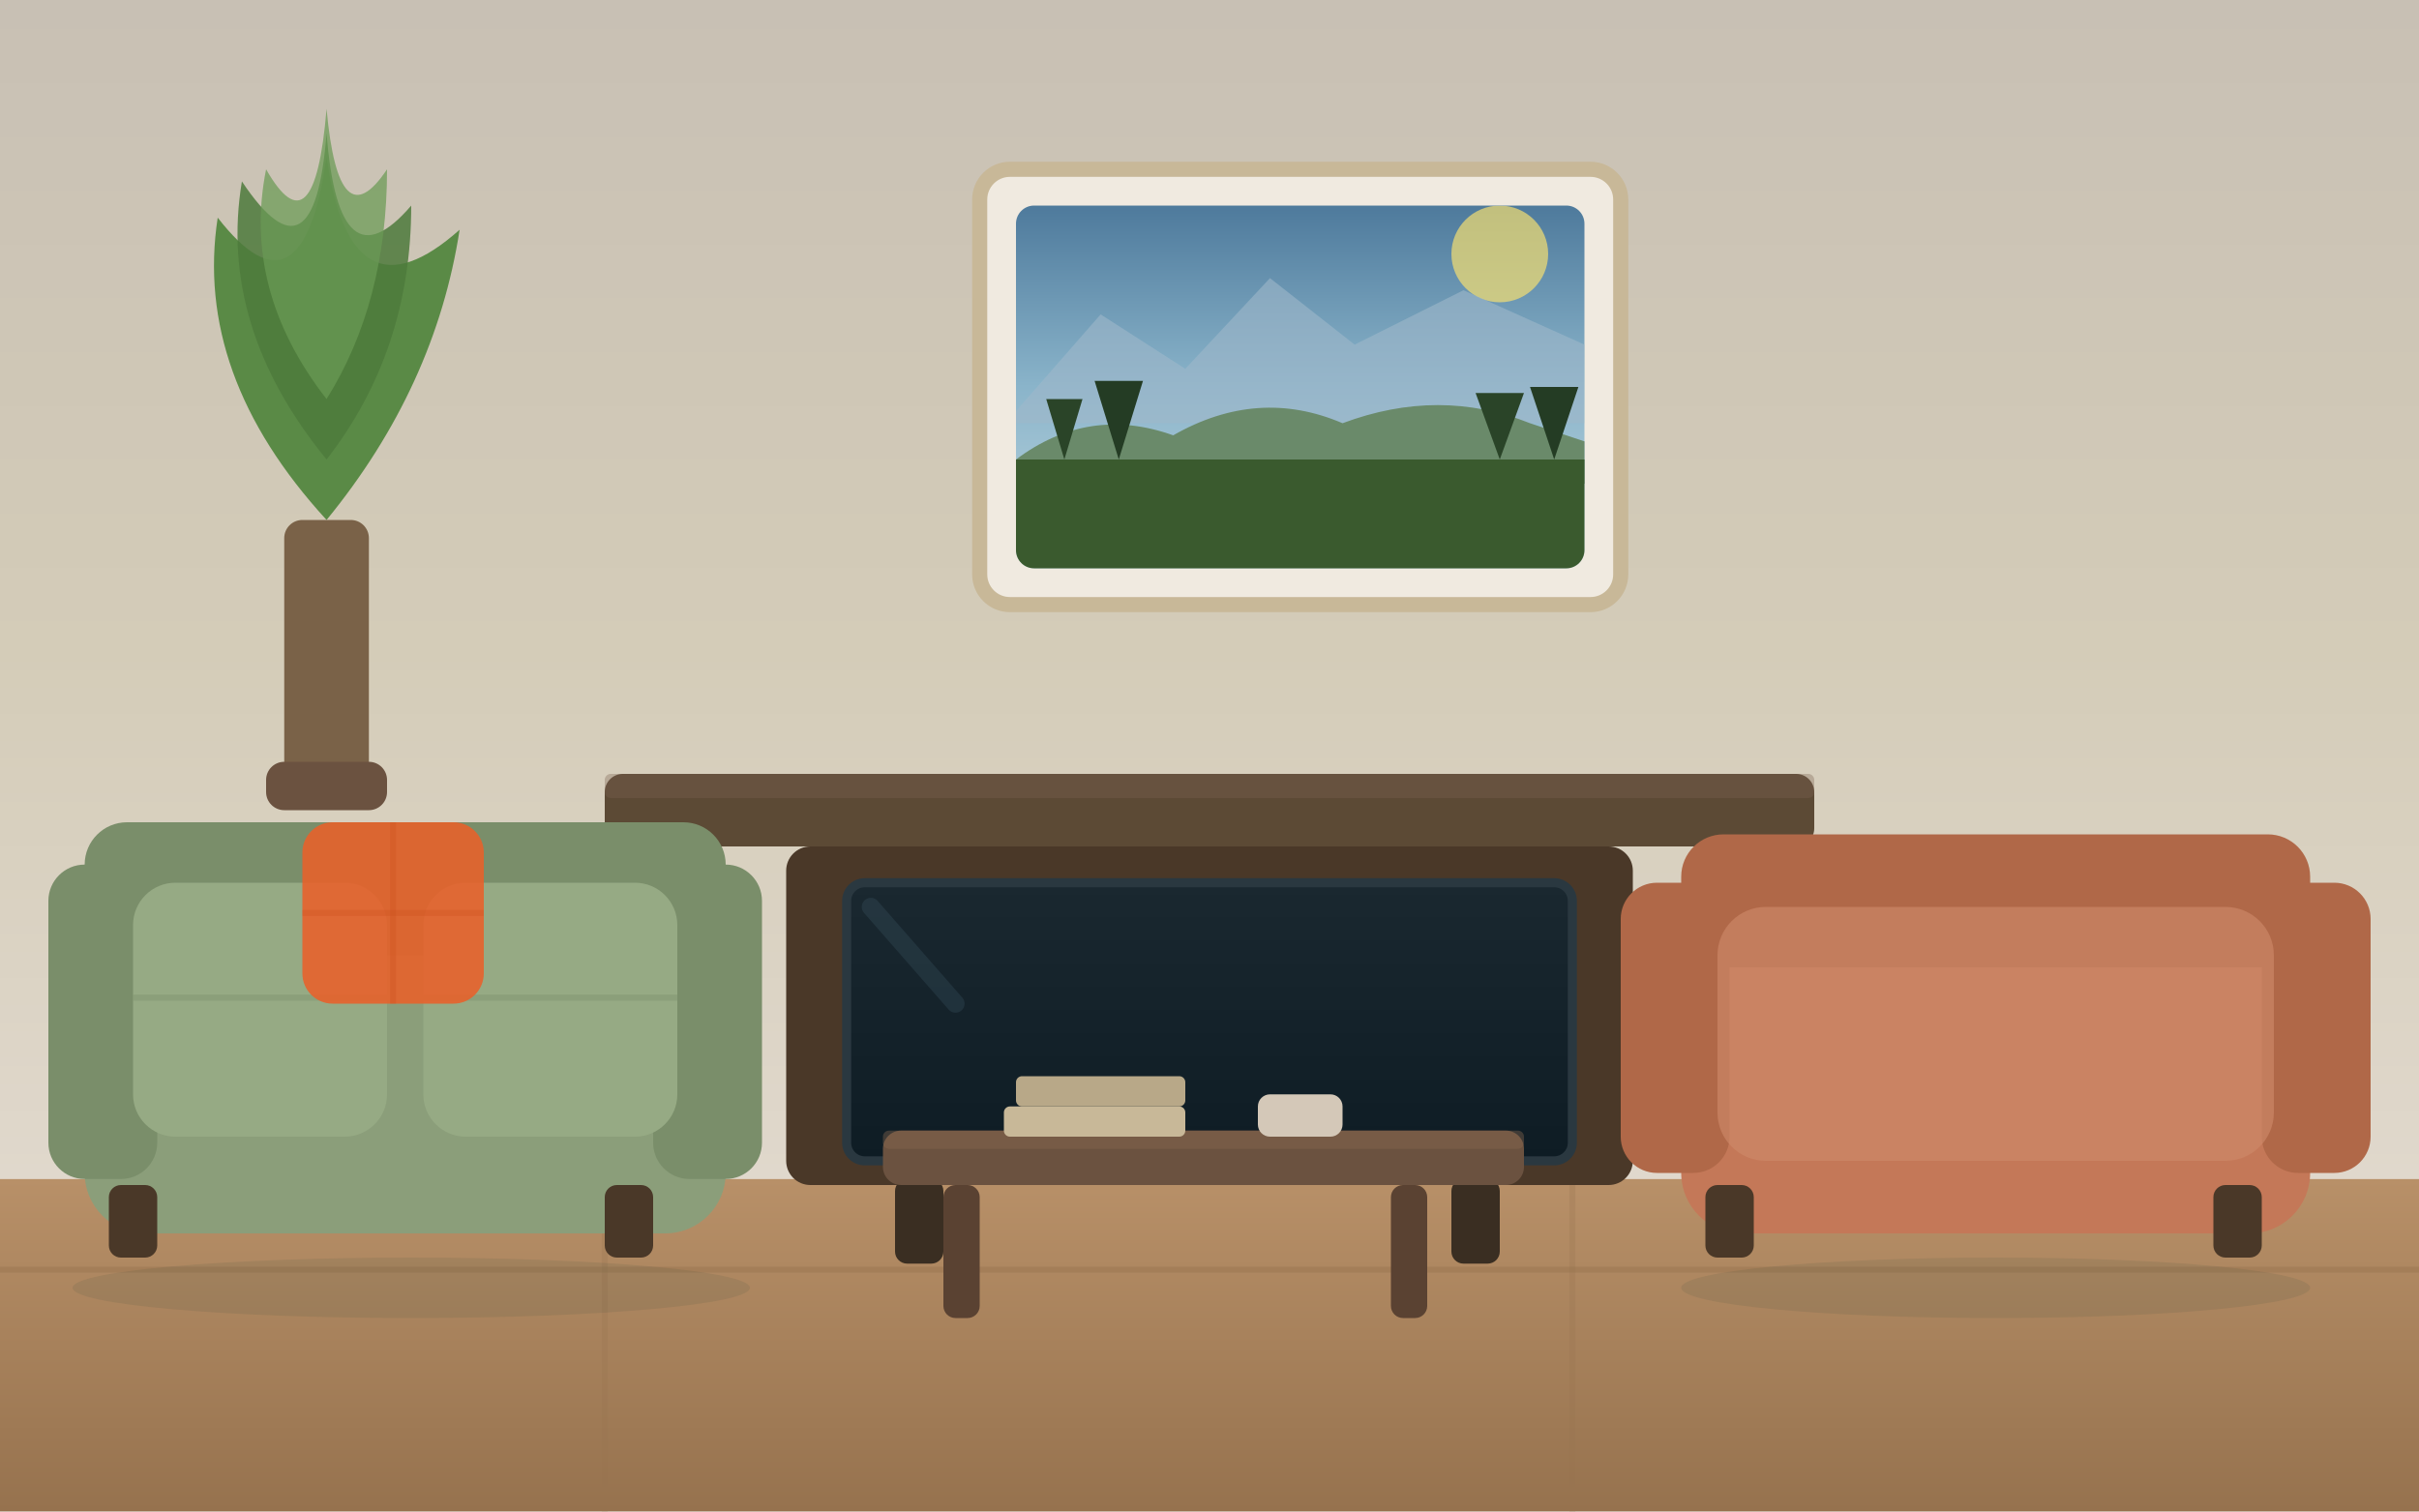
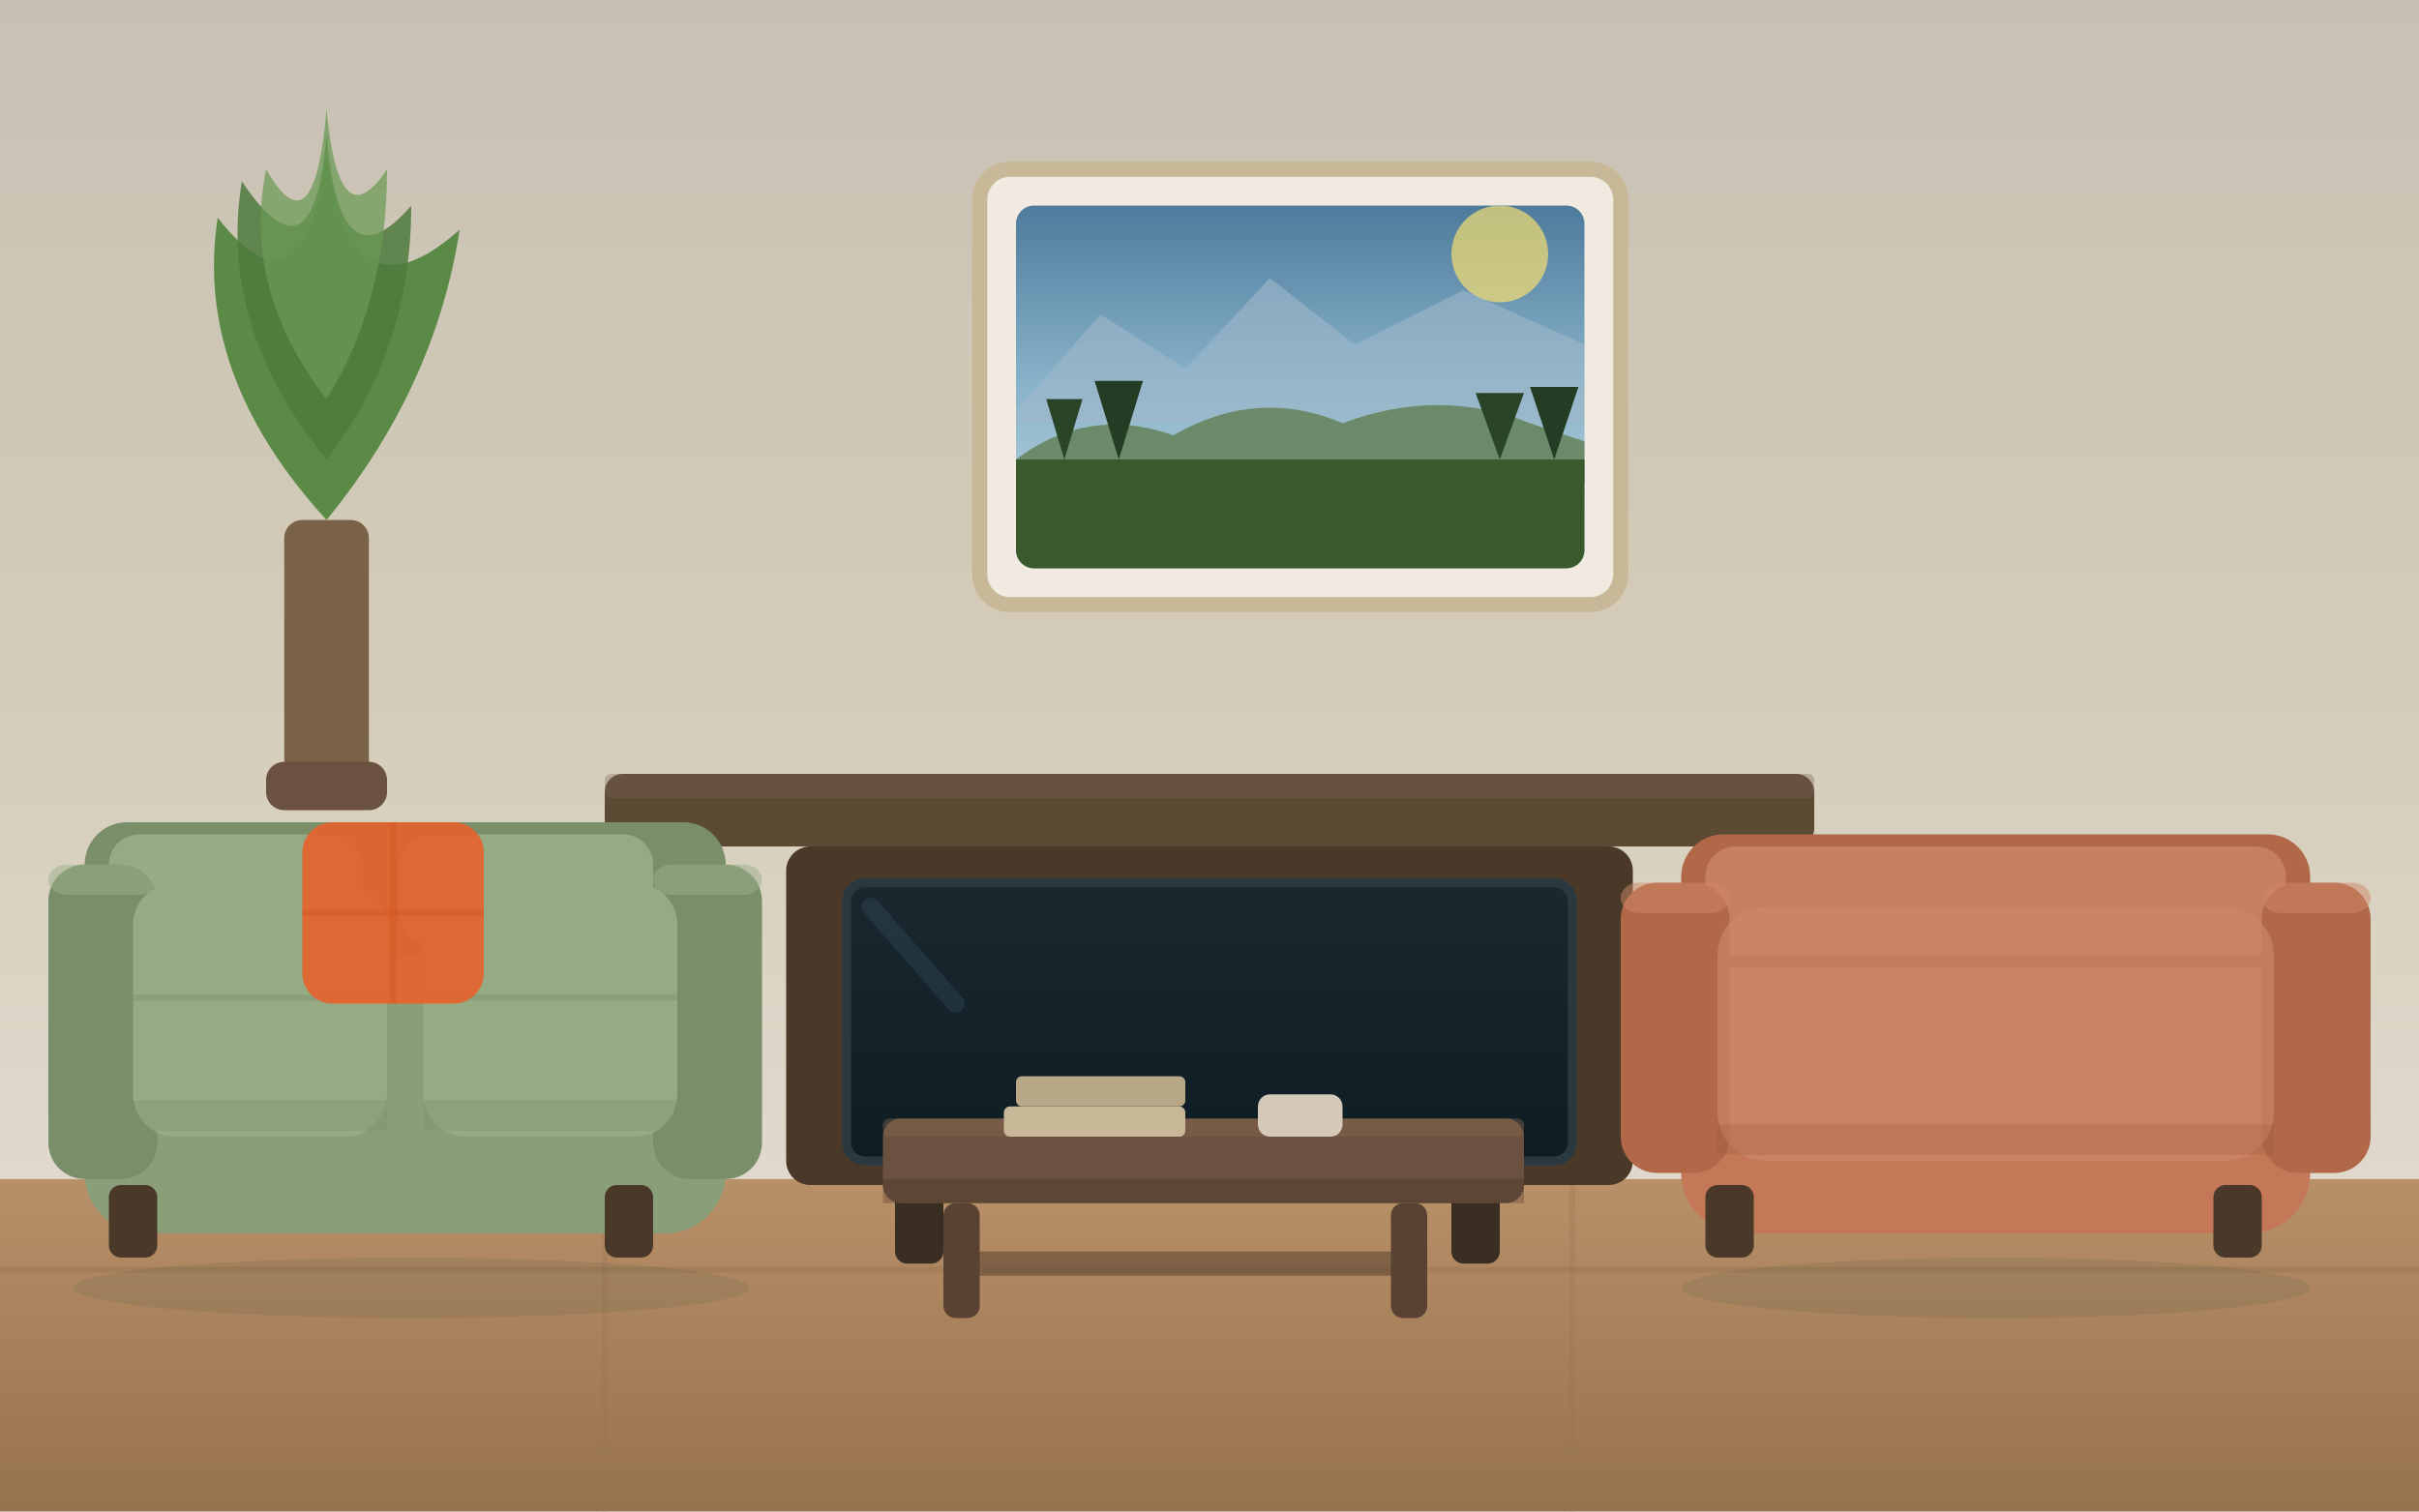
<svg xmlns="http://www.w3.org/2000/svg" viewBox="0 0 400 250" width="400" height="250">
  <defs>
    <linearGradient id="wall-m" x1="0" y1="0" x2="0" y2="1">
      <stop offset="0%" stop-color="#C8C0B4" />
      <stop offset="55%" stop-color="#D4CCB8" />
      <stop offset="100%" stop-color="#E0D8CC" />
    </linearGradient>
    <linearGradient id="floor-m" x1="0" y1="0" x2="0" y2="1">
      <stop offset="0%" stop-color="#B89068" />
      <stop offset="100%" stop-color="#96724E" />
    </linearGradient>
    <linearGradient id="tvscreen" x1="0" y1="0" x2="0" y2="1">
      <stop offset="0%" stop-color="#1A2830" />
      <stop offset="100%" stop-color="#0E1C24" />
    </linearGradient>
    <linearGradient id="sky-m" x1="0" y1="0" x2="0" y2="1">
      <stop offset="0%" stop-color="#4E7A9C" />
      <stop offset="50%" stop-color="#8AB4CA" />
      <stop offset="100%" stop-color="#C0D8E0" />
    </linearGradient>
    <clipPath id="art-clip-m">
      <rect x="168" y="34" width="94" height="60" rx="3" />
    </clipPath>
  </defs>
  <rect width="400" height="195" fill="url(#wall-m)" />
  <rect x="0" y="195" width="400" height="55" fill="url(#floor-m)" />
  <line x1="0" y1="210" x2="400" y2="210" stroke="#96724E" stroke-width="1" opacity="0.45" />
  <line x1="100" y1="195" x2="100" y2="250" stroke="#96724E" stroke-width="1" opacity="0.28" />
  <line x1="260" y1="195" x2="260" y2="250" stroke="#96724E" stroke-width="1" opacity="0.28" />
  <rect x="100" y="128" width="200" height="12" rx="3" fill="#5C4A35" />
  <rect x="100" y="128" width="200" height="4" rx="1" fill="#7A6050" opacity="0.35" />
  <rect x="130" y="140" width="140" height="56" rx="4" fill="#4A3828" />
  <rect x="140" y="146" width="120" height="46" rx="3" fill="url(#tvscreen)" />
  <rect x="140" y="146" width="120" height="46" fill="none" stroke="#2A3840" stroke-width="1.5" rx="3" />
  <line x1="144" y1="150" x2="158" y2="166" stroke="#4A6878" stroke-width="3" opacity="0.22" stroke-linecap="round" />
  <rect x="148" y="195" width="8" height="14" rx="2" fill="#3A2E22" />
  <rect x="240" y="195" width="8" height="14" rx="2" fill="#3A2E22" />
  <ellipse cx="68" cy="213" rx="56" ry="5" fill="#1E3A2F" opacity="0.1" />
  <rect x="14" y="146" width="106" height="58" rx="10" fill="#8B9E7A" />
  <rect x="14" y="136" width="106" height="22" rx="7" fill="#7A8E6A" />
+   <rect x="18" y="138" width="42" height="18" rx="5" fill="#96AA84" />
+   <rect x="66" y="138" width="42" height="18" rx="5" fill="#96AA84" />
  <rect x="8" y="143" width="18" height="52" rx="6" fill="#7A8E6A" />
+   <rect x="8" y="143" width="18" height="5" rx="3" fill="#9AB08A" opacity="0.5" />
  <rect x="108" y="143" width="18" height="52" rx="6" fill="#7A8E6A" />
+   <rect x="108" y="143" width="18" height="5" rx="3" fill="#9AB08A" opacity="0.5" />
  <rect x="22" y="146" width="42" height="42" rx="7" fill="#96AA84" />
  <rect x="70" y="146" width="42" height="42" rx="7" fill="#96AA84" />
+   <rect x="22" y="182" width="42" height="5" fill="#7A8E6A" opacity="0.35" />
+   <rect x="70" y="182" width="42" height="5" fill="#7A8E6A" opacity="0.35" />
  <line x1="22" y1="165" x2="64" y2="165" stroke="#7A8E6A" stroke-width="1" opacity="0.38" />
  <line x1="70" y1="165" x2="112" y2="165" stroke="#7A8E6A" stroke-width="1" opacity="0.38" />
  <rect x="18" y="196" width="8" height="12" rx="2" fill="#4A3828" />
  <rect x="100" y="196" width="8" height="12" rx="2" fill="#4A3828" />
  <rect x="50" y="136" width="30" height="30" rx="5" fill="#E8602A" opacity="0.88" />
  <line x1="50" y1="151" x2="80" y2="151" stroke="#C84A1A" stroke-width="1" opacity="0.28" />
  <line x1="65" y1="136" x2="65" y2="166" stroke="#C84A1A" stroke-width="1" opacity="0.28" />
  <ellipse cx="330" cy="213" rx="52" ry="5" fill="#1E3A2F" opacity="0.1" />
  <rect x="278" y="150" width="104" height="54" rx="10" fill="#C47858" />
  <rect x="278" y="138" width="104" height="22" rx="7" fill="#B06848" />
+   <rect x="282" y="140" width="96" height="18" rx="5" fill="#CE8868" opacity="0.72" />
  <rect x="268" y="146" width="18" height="48" rx="6" fill="#B06848" />
+   <rect x="268" y="146" width="18" height="5" rx="3" fill="#D08868" opacity="0.5" />
  <rect x="374" y="146" width="18" height="48" rx="6" fill="#B06848" />
+   <rect x="374" y="146" width="18" height="5" rx="3" fill="#D08868" opacity="0.5" />
  <rect x="284" y="150" width="92" height="42" rx="8" fill="#CE8868" opacity="0.65" />
+   <rect x="284" y="186" width="92" height="5" fill="#9A5838" opacity="0.28" />
  <rect x="282" y="196" width="8" height="12" rx="2" fill="#4A3828" />
  <rect x="366" y="196" width="8" height="12" rx="2" fill="#4A3828" />
-   <rect x="146" y="187" width="106" height="9" rx="3" fill="#6B5240" />
-   <rect x="146" y="187" width="106" height="3" rx="1" fill="#8A6A50" opacity="0.4" />
-   <rect x="156" y="196" width="6" height="22" rx="2" fill="#5A4232" />
-   <rect x="230" y="196" width="6" height="22" rx="2" fill="#5A4232" />
+   <rect x="146" y="185" width="106" height="14" rx="3" fill="#6B5240" />
+   <rect x="146" y="185" width="106" height="3" rx="1" fill="#8A6A50" opacity="0.4" />
+   <rect x="146" y="195" width="106" height="4" fill="#3A2818" opacity="0.28" />
+   <rect x="156" y="199" width="6" height="19" rx="2" fill="#5A4232" />
+   <rect x="230" y="199" width="6" height="19" rx="2" fill="#5A4232" />
+   <rect x="158" y="207" width="74" height="4" rx="2" fill="#5A4232" opacity="0.55" />
  <rect x="166" y="183" width="30" height="5" rx="1" fill="#C8B898" />
  <rect x="168" y="178" width="28" height="5" rx="1" fill="#B8A888" />
  <rect x="208" y="181" width="14" height="7" rx="2" fill="#D4C8B8" />
  <rect x="47" y="86" width="14" height="44" rx="3" fill="#7A6248" />
  <rect x="44" y="126" width="20" height="8" rx="3" fill="#6B5240" />
  <path d="M54 86 Q32 62 36 36 Q50 54 54 26 Q58 54 76 38 Q72 64 54 86Z" fill="#5A8A46" />
  <path d="M54 76 Q36 54 40 30 Q52 48 54 22 Q56 48 68 34 Q68 58 54 76Z" fill="#4E7A3C" opacity="0.85" />
  <path d="M54 66 Q40 48 44 28 Q52 42 54 18 Q56 40 64 28 Q64 50 54 66Z" fill="#6A9A54" opacity="0.72" />
  <rect x="162" y="28" width="106" height="72" rx="5" fill="#F0EAE0" />
  <rect x="162" y="28" width="106" height="72" fill="none" stroke="#C8B898" stroke-width="2.5" rx="5" />
  <g clip-path="url(#art-clip-m)">
    <rect x="168" y="34" width="94" height="60" fill="url(#sky-m)" />
    <circle cx="248" cy="42" r="8" fill="#F8E070" opacity="0.68" />
    <polygon points="168,68 182,52 196,61 210,46 224,57 242,48 262,57 262,70 168,70" fill="#9EB8CA" opacity="0.6" />
    <path d="M168 76 Q180 67 194 72 Q208 64 222 70 Q238 64 253 70 L262 73 L262 80 L168 80 Z" fill="#6A8A6A" />
    <rect x="168" y="76" width="94" height="18" fill="#3A5A2E" />
    <polygon points="176,76 173,66 179,66" fill="#2A4428" />
    <polygon points="185,76 181,63 189,63" fill="#243C24" />
    <polygon points="248,76 244,65 252,65" fill="#2A4428" />
    <polygon points="257,76 253,64 261,64" fill="#243C24" />
  </g>
</svg>
